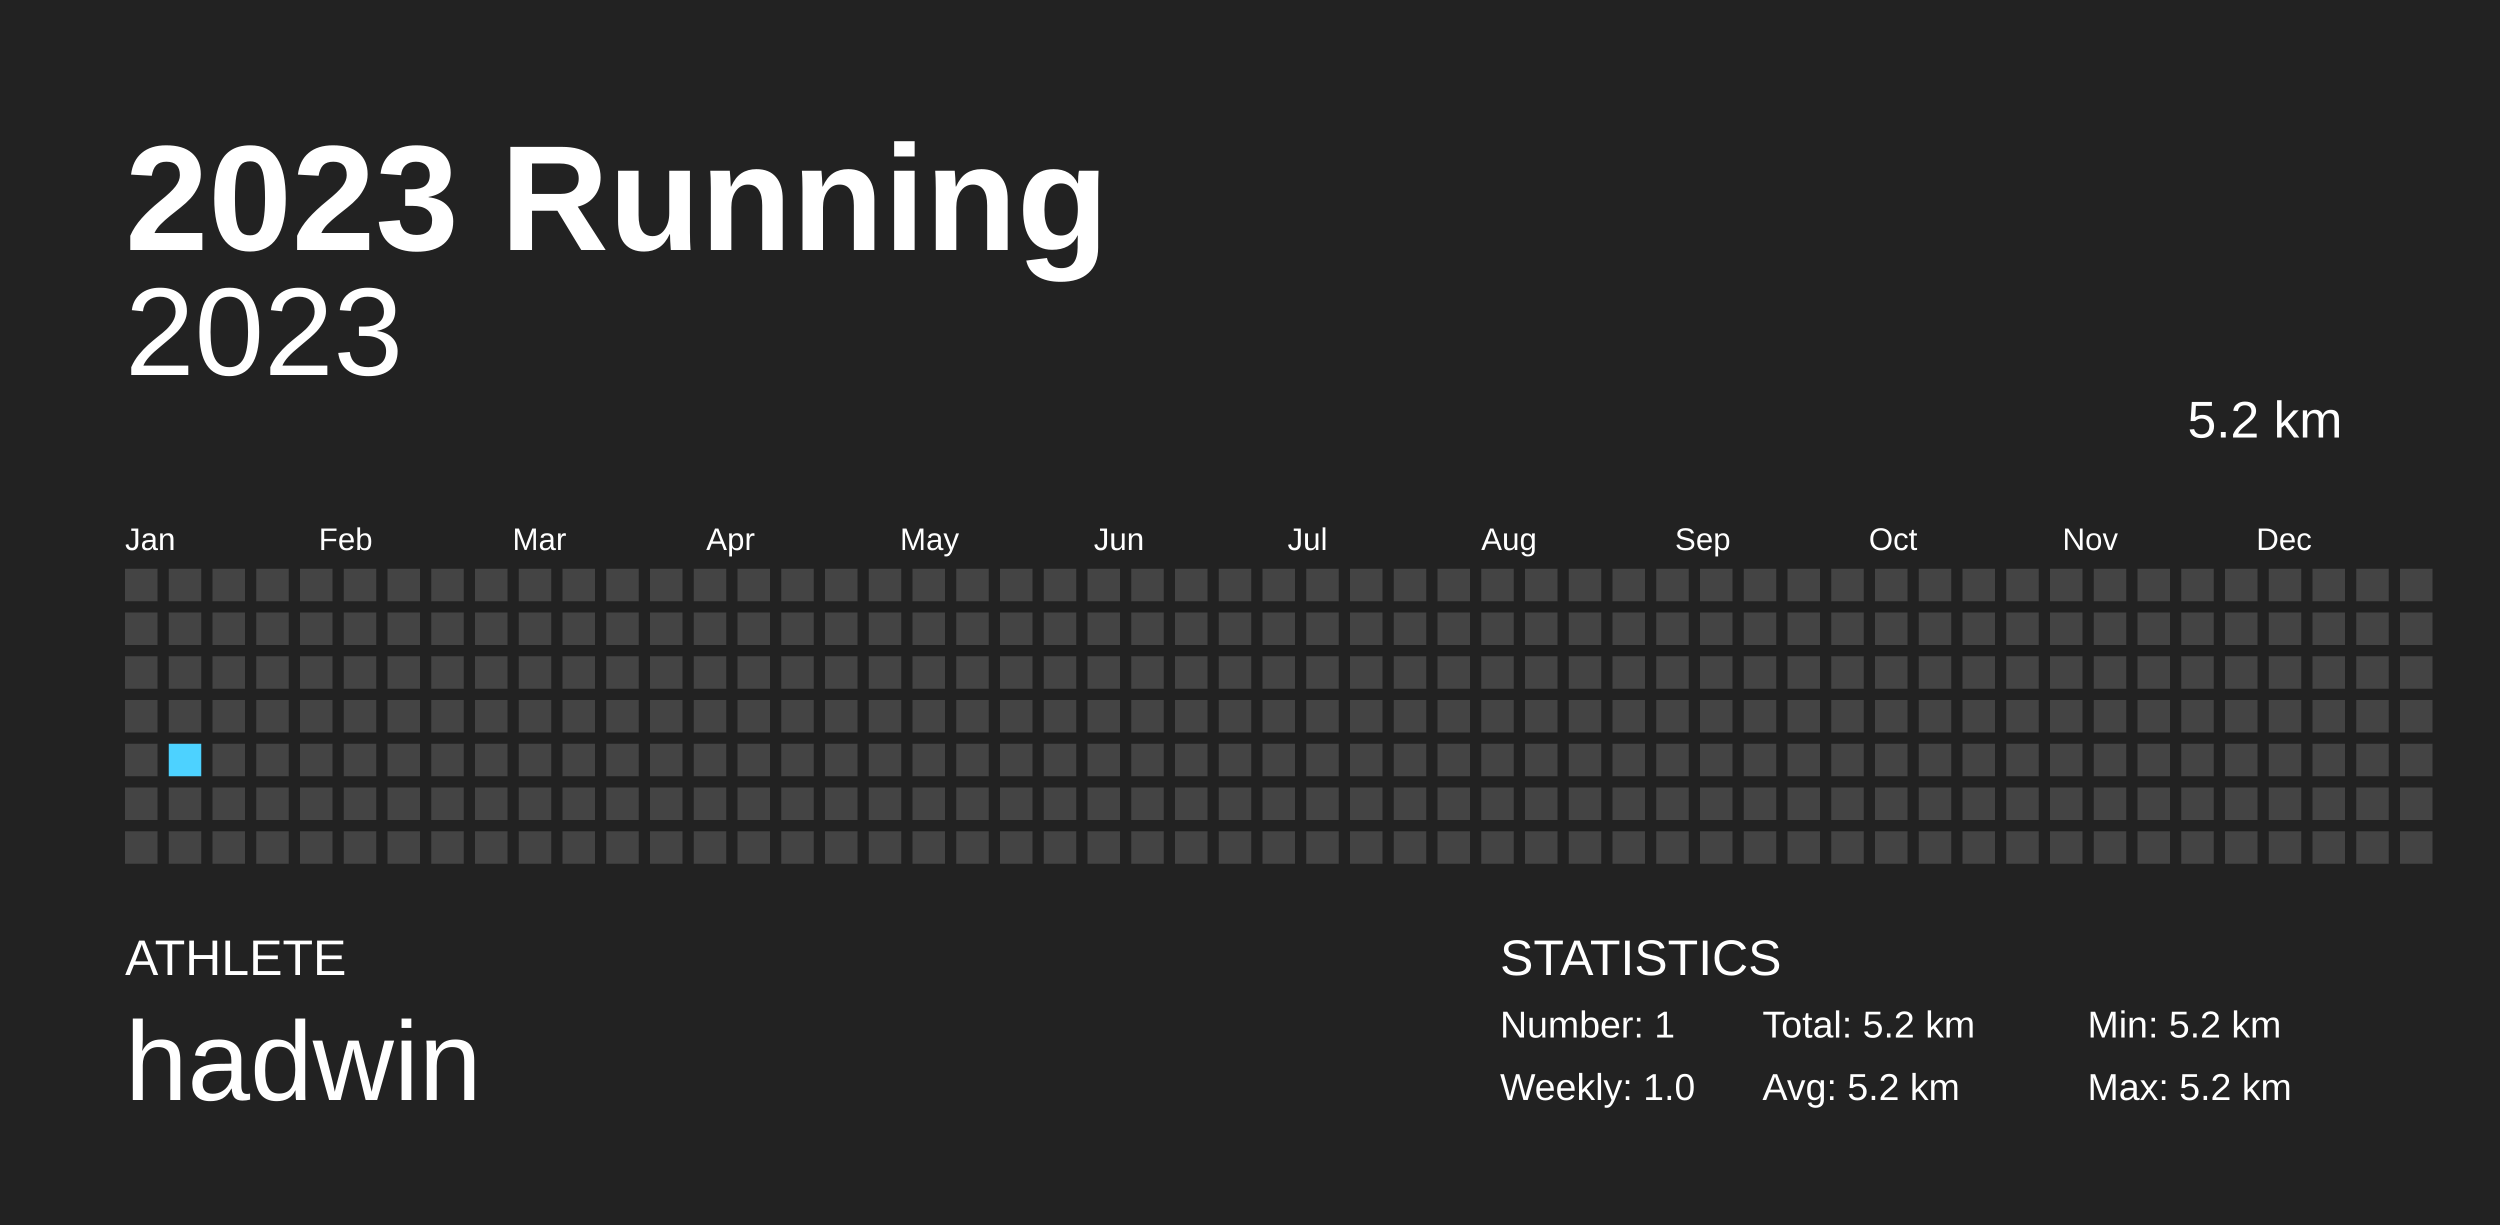
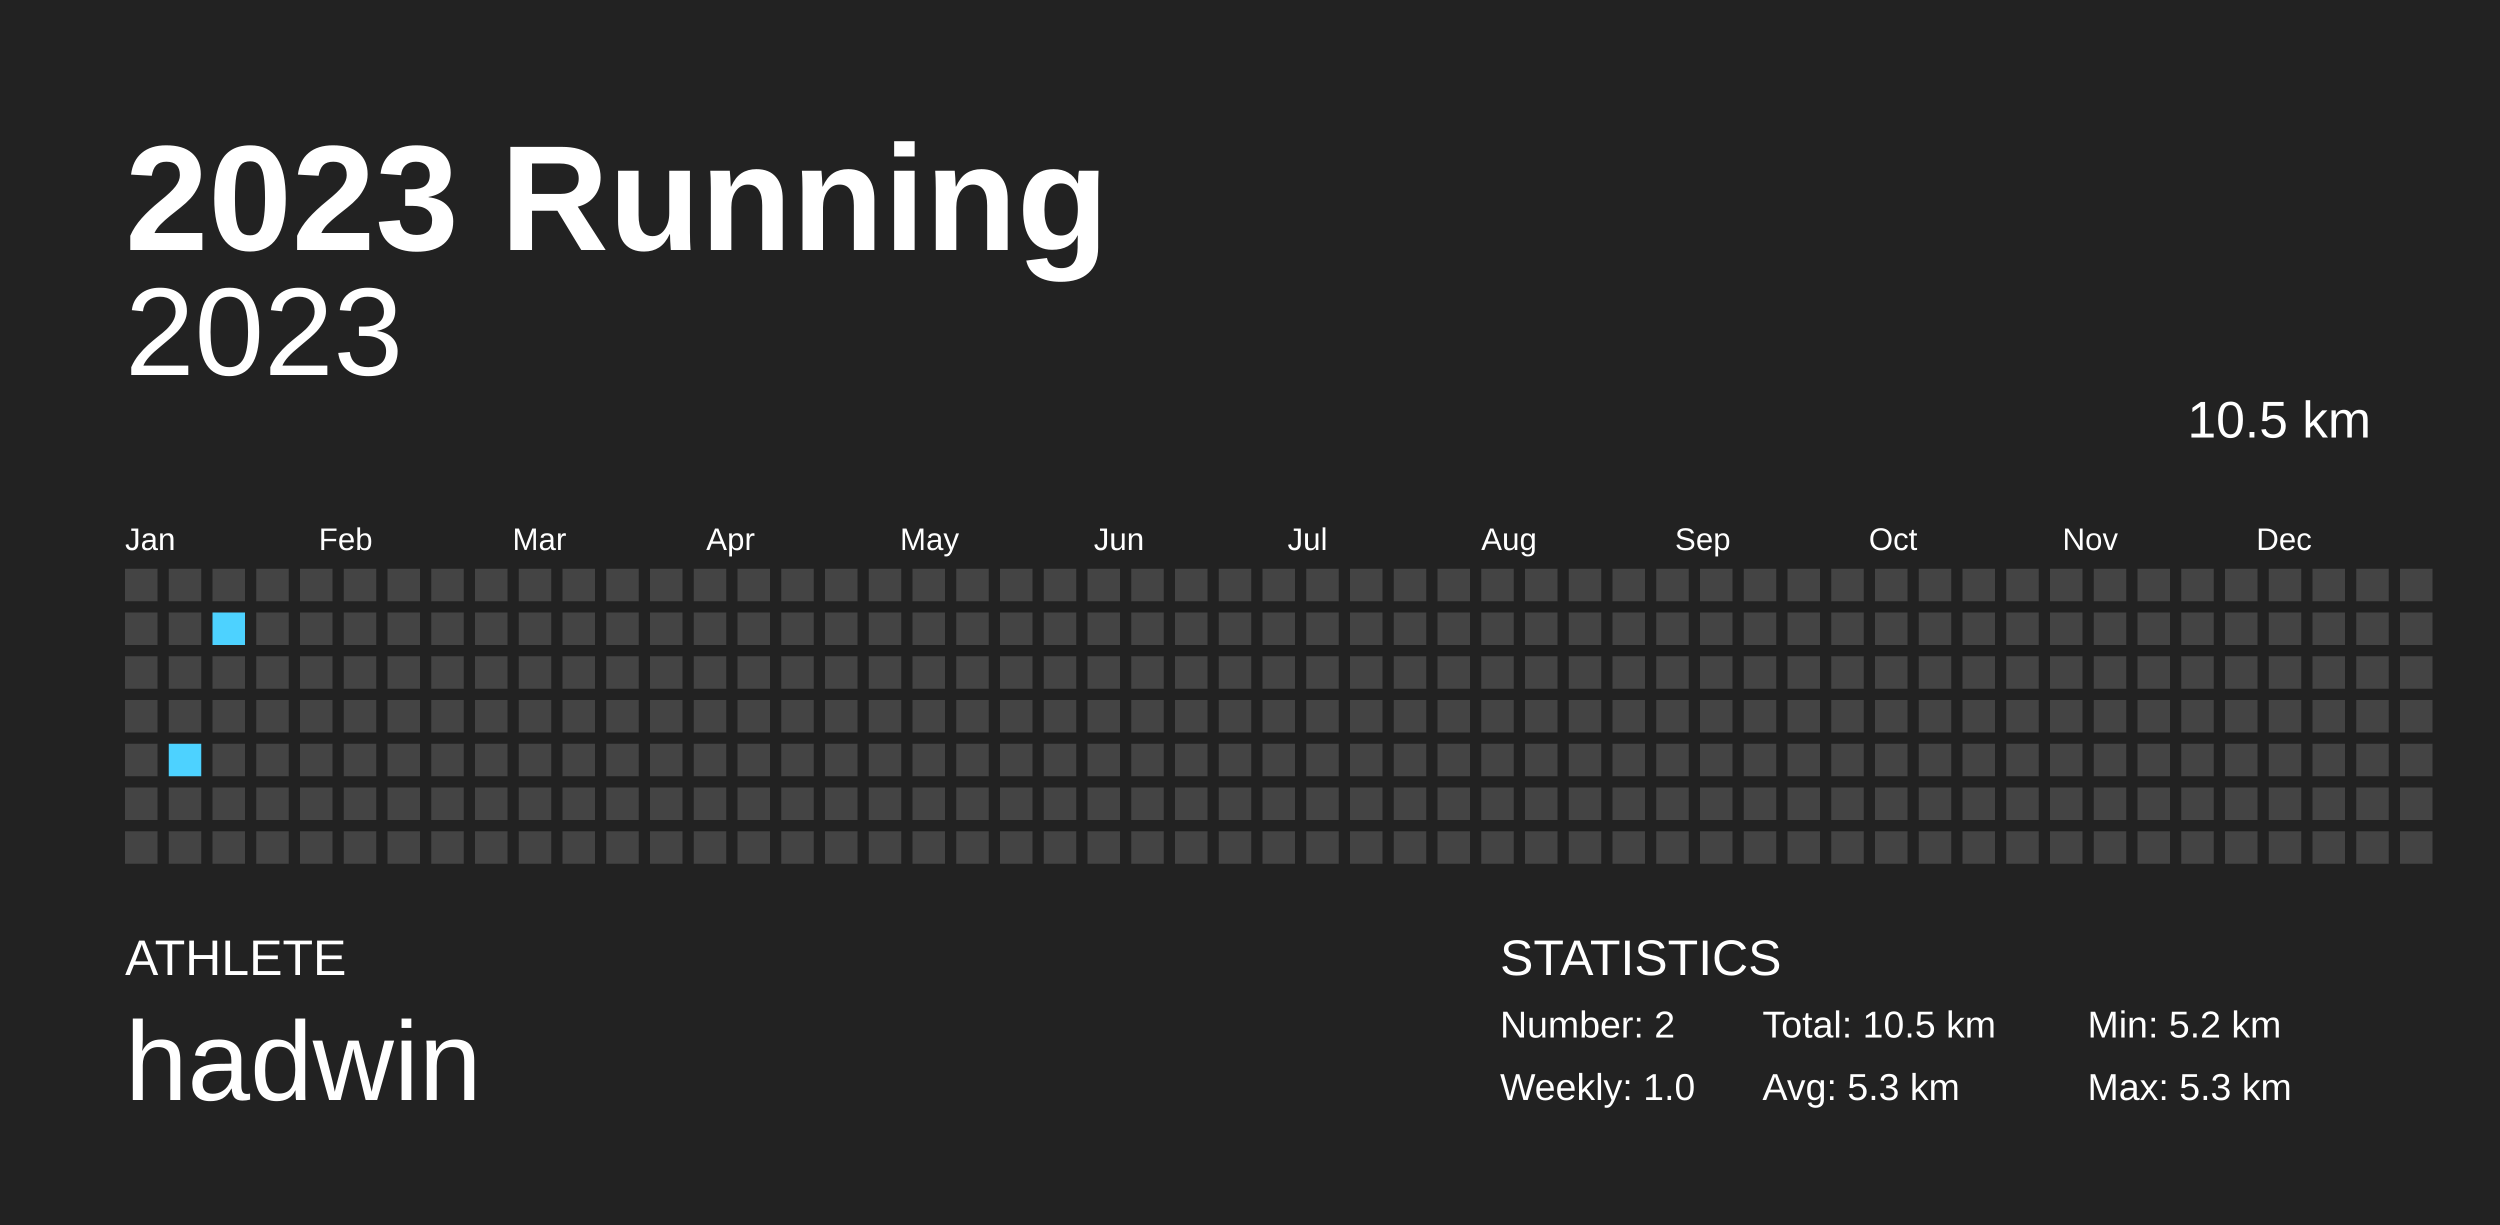
<svg xmlns="http://www.w3.org/2000/svg" baseProfile="full" height="98mm" version="1.1" viewBox="0,0,200,98" width="200mm">
  <defs />
  <rect fill="#222222" height="98" width="200" x="0" y="0" />
  <text fill="#FFFFFF" style="font-size:12px; font-family:Arial; font-weight:bold;" x="10" y="20">2023 Running</text>
  <text fill="#FFFFFF" style="font-size:4px; font-family:Arial" x="10" y="78">ATHLETE</text>
  <text fill="#FFFFFF" style="font-size:9px; font-family:Arial" x="10" y="88">hadwin</text>
  <text fill="#FFFFFF" style="font-size:4px; font-family:Arial" x="120" y="78">STATISTICS</text>
-   <text fill="#FFFFFF" style="font-size:3px; font-family:Arial" x="120" y="83">Number: 1</text>
+   <text fill="#FFFFFF" style="font-size:3px; font-family:Arial" x="120" y="83">Number: 2</text>
  <text fill="#FFFFFF" style="font-size:3px; font-family:Arial" x="120" y="88">Weekly: 1.0</text>
-   <text fill="#FFFFFF" style="font-size:3px; font-family:Arial" x="141" y="83">Total: 5.2 km</text>
-   <text fill="#FFFFFF" style="font-size:3px; font-family:Arial" x="141" y="88">Avg: 5.2 km</text>
+   <text fill="#FFFFFF" style="font-size:3px; font-family:Arial" x="141" y="83">Total: 10.5 km</text>
+   <text fill="#FFFFFF" style="font-size:3px; font-family:Arial" x="141" y="88">Avg: 5.3 km</text>
  <text fill="#FFFFFF" style="font-size:3px; font-family:Arial" x="167" y="83">Min: 5.2 km</text>
-   <text fill="#FFFFFF" style="font-size:3px; font-family:Arial" x="167" y="88">Max: 5.2 km</text>
+   <text fill="#FFFFFF" style="font-size:3px; font-family:Arial" x="167" y="88">Max: 5.3 km</text>
  <text alignment-baseline="hanging" fill="#FFFFFF" style="font-size:10.0px; font-family:Arial;" x="10" y="30">2023</text>
-   <text alignment-baseline="hanging" fill="#FFFFFF" style="font-size:4.125px; font-family:Arial;" x="175" y="35">5.2 km</text>
+   <text alignment-baseline="hanging" fill="#FFFFFF" style="font-size:4.125px; font-family:Arial;" x="175" y="35">10.5 km</text>
  <text fill="#FFFFFF" style="font-size:2.5px; font-family:Arial" x="10.0" y="44">Jan</text>
  <text fill="#FFFFFF" style="font-size:2.5px; font-family:Arial" x="25.5" y="44">Feb</text>
  <text fill="#FFFFFF" style="font-size:2.5px; font-family:Arial" x="41.0" y="44">Mar</text>
  <text fill="#FFFFFF" style="font-size:2.5px; font-family:Arial" x="56.5" y="44">Apr</text>
  <text fill="#FFFFFF" style="font-size:2.5px; font-family:Arial" x="72.0" y="44">May</text>
  <text fill="#FFFFFF" style="font-size:2.5px; font-family:Arial" x="87.5" y="44">Jun</text>
  <text fill="#FFFFFF" style="font-size:2.5px; font-family:Arial" x="103.0" y="44">Jul</text>
  <text fill="#FFFFFF" style="font-size:2.5px; font-family:Arial" x="118.5" y="44">Aug</text>
  <text fill="#FFFFFF" style="font-size:2.5px; font-family:Arial" x="134.0" y="44">Sep</text>
  <text fill="#FFFFFF" style="font-size:2.5px; font-family:Arial" x="149.5" y="44">Oct</text>
  <text fill="#FFFFFF" style="font-size:2.5px; font-family:Arial" x="165.0" y="44">Nov</text>
  <text fill="#FFFFFF" style="font-size:2.5px; font-family:Arial" x="180.5" y="44">Dec</text>
  <rect fill="#444444" height="2.6" width="2.6" x="10.0" y="45.5" />
  <rect fill="#444444" height="2.6" width="2.6" x="10.0" y="49.0" />
  <rect fill="#444444" height="2.6" width="2.6" x="10.0" y="52.5" />
  <rect fill="#444444" height="2.6" width="2.6" x="10.0" y="56.0" />
  <rect fill="#444444" height="2.6" width="2.6" x="10.0" y="59.5" />
  <rect fill="#444444" height="2.6" width="2.6" x="10.0" y="63.0" />
  <rect fill="#444444" height="2.6" width="2.6" x="10.0" y="66.5" />
  <rect fill="#444444" height="2.6" width="2.6" x="13.5" y="45.5" />
  <rect fill="#444444" height="2.6" width="2.6" x="13.5" y="49.0" />
  <rect fill="#444444" height="2.6" width="2.6" x="13.5" y="52.5" />
  <rect fill="#444444" height="2.6" width="2.6" x="13.5" y="56.0" />
-   <rect fill="#4DD2FF" height="2.6" width="2.6" x="13.5" y="59.5" />
+   <rect fill="#4dd2ff" height="2.6" width="2.6" x="13.5" y="59.5" />
  <rect fill="#444444" height="2.6" width="2.6" x="13.5" y="63.0" />
  <rect fill="#444444" height="2.6" width="2.6" x="13.5" y="66.5" />
  <rect fill="#444444" height="2.6" width="2.6" x="17.0" y="45.5" />
-   <rect fill="#444444" height="2.6" width="2.6" x="17.0" y="49.0" />
+   <rect fill="#4dd2ff" height="2.6" width="2.6" x="17.0" y="49.0" />
  <rect fill="#444444" height="2.6" width="2.6" x="17.0" y="52.5" />
  <rect fill="#444444" height="2.6" width="2.6" x="17.0" y="56.0" />
  <rect fill="#444444" height="2.6" width="2.6" x="17.0" y="59.5" />
  <rect fill="#444444" height="2.6" width="2.6" x="17.0" y="63.0" />
  <rect fill="#444444" height="2.6" width="2.6" x="17.0" y="66.5" />
  <rect fill="#444444" height="2.6" width="2.6" x="20.5" y="45.5" />
  <rect fill="#444444" height="2.6" width="2.6" x="20.5" y="49.0" />
  <rect fill="#444444" height="2.6" width="2.6" x="20.5" y="52.5" />
  <rect fill="#444444" height="2.6" width="2.6" x="20.5" y="56.0" />
  <rect fill="#444444" height="2.6" width="2.6" x="20.5" y="59.5" />
  <rect fill="#444444" height="2.6" width="2.6" x="20.5" y="63.0" />
  <rect fill="#444444" height="2.6" width="2.6" x="20.5" y="66.5" />
  <rect fill="#444444" height="2.6" width="2.6" x="24.0" y="45.5" />
  <rect fill="#444444" height="2.6" width="2.6" x="24.0" y="49.0" />
  <rect fill="#444444" height="2.6" width="2.6" x="24.0" y="52.5" />
  <rect fill="#444444" height="2.6" width="2.6" x="24.0" y="56.0" />
  <rect fill="#444444" height="2.6" width="2.6" x="24.0" y="59.5" />
  <rect fill="#444444" height="2.6" width="2.6" x="24.0" y="63.0" />
  <rect fill="#444444" height="2.6" width="2.6" x="24.0" y="66.5" />
  <rect fill="#444444" height="2.6" width="2.6" x="27.5" y="45.5" />
  <rect fill="#444444" height="2.6" width="2.6" x="27.5" y="49.0" />
  <rect fill="#444444" height="2.6" width="2.6" x="27.5" y="52.5" />
  <rect fill="#444444" height="2.6" width="2.6" x="27.5" y="56.0" />
  <rect fill="#444444" height="2.6" width="2.6" x="27.5" y="59.5" />
  <rect fill="#444444" height="2.6" width="2.6" x="27.5" y="63.0" />
  <rect fill="#444444" height="2.6" width="2.6" x="27.5" y="66.5" />
  <rect fill="#444444" height="2.6" width="2.6" x="31.0" y="45.5" />
  <rect fill="#444444" height="2.6" width="2.6" x="31.0" y="49.0" />
  <rect fill="#444444" height="2.6" width="2.6" x="31.0" y="52.5" />
  <rect fill="#444444" height="2.6" width="2.6" x="31.0" y="56.0" />
  <rect fill="#444444" height="2.6" width="2.6" x="31.0" y="59.5" />
  <rect fill="#444444" height="2.6" width="2.6" x="31.0" y="63.0" />
  <rect fill="#444444" height="2.6" width="2.6" x="31.0" y="66.5" />
  <rect fill="#444444" height="2.6" width="2.6" x="34.5" y="45.5" />
  <rect fill="#444444" height="2.6" width="2.6" x="34.5" y="49.0" />
  <rect fill="#444444" height="2.6" width="2.6" x="34.5" y="52.5" />
  <rect fill="#444444" height="2.6" width="2.6" x="34.5" y="56.0" />
  <rect fill="#444444" height="2.6" width="2.6" x="34.5" y="59.5" />
  <rect fill="#444444" height="2.6" width="2.6" x="34.5" y="63.0" />
  <rect fill="#444444" height="2.6" width="2.6" x="34.5" y="66.5" />
  <rect fill="#444444" height="2.6" width="2.6" x="38.0" y="45.5" />
  <rect fill="#444444" height="2.6" width="2.6" x="38.0" y="49.0" />
  <rect fill="#444444" height="2.6" width="2.6" x="38.0" y="52.5" />
  <rect fill="#444444" height="2.6" width="2.6" x="38.0" y="56.0" />
  <rect fill="#444444" height="2.6" width="2.6" x="38.0" y="59.5" />
  <rect fill="#444444" height="2.6" width="2.6" x="38.0" y="63.0" />
  <rect fill="#444444" height="2.6" width="2.6" x="38.0" y="66.5" />
  <rect fill="#444444" height="2.6" width="2.6" x="41.5" y="45.5" />
  <rect fill="#444444" height="2.6" width="2.6" x="41.5" y="49.0" />
  <rect fill="#444444" height="2.6" width="2.6" x="41.5" y="52.5" />
  <rect fill="#444444" height="2.6" width="2.6" x="41.5" y="56.0" />
  <rect fill="#444444" height="2.6" width="2.6" x="41.5" y="59.5" />
  <rect fill="#444444" height="2.6" width="2.6" x="41.5" y="63.0" />
  <rect fill="#444444" height="2.6" width="2.6" x="41.5" y="66.5" />
  <rect fill="#444444" height="2.6" width="2.6" x="45.0" y="45.5" />
  <rect fill="#444444" height="2.6" width="2.6" x="45.0" y="49.0" />
  <rect fill="#444444" height="2.6" width="2.6" x="45.0" y="52.5" />
  <rect fill="#444444" height="2.6" width="2.6" x="45.0" y="56.0" />
  <rect fill="#444444" height="2.6" width="2.6" x="45.0" y="59.5" />
  <rect fill="#444444" height="2.6" width="2.6" x="45.0" y="63.0" />
  <rect fill="#444444" height="2.6" width="2.6" x="45.0" y="66.5" />
  <rect fill="#444444" height="2.6" width="2.6" x="48.5" y="45.5" />
  <rect fill="#444444" height="2.6" width="2.6" x="48.5" y="49.0" />
  <rect fill="#444444" height="2.6" width="2.6" x="48.5" y="52.5" />
  <rect fill="#444444" height="2.6" width="2.6" x="48.5" y="56.0" />
  <rect fill="#444444" height="2.6" width="2.6" x="48.5" y="59.5" />
  <rect fill="#444444" height="2.6" width="2.6" x="48.5" y="63.0" />
  <rect fill="#444444" height="2.6" width="2.6" x="48.5" y="66.5" />
  <rect fill="#444444" height="2.6" width="2.6" x="52.0" y="45.5" />
  <rect fill="#444444" height="2.6" width="2.6" x="52.0" y="49.0" />
  <rect fill="#444444" height="2.6" width="2.6" x="52.0" y="52.5" />
  <rect fill="#444444" height="2.6" width="2.6" x="52.0" y="56.0" />
  <rect fill="#444444" height="2.6" width="2.6" x="52.0" y="59.5" />
  <rect fill="#444444" height="2.6" width="2.6" x="52.0" y="63.0" />
  <rect fill="#444444" height="2.6" width="2.6" x="52.0" y="66.5" />
  <rect fill="#444444" height="2.6" width="2.6" x="55.5" y="45.5" />
  <rect fill="#444444" height="2.6" width="2.6" x="55.5" y="49.0" />
  <rect fill="#444444" height="2.6" width="2.6" x="55.5" y="52.5" />
  <rect fill="#444444" height="2.6" width="2.6" x="55.5" y="56.0" />
  <rect fill="#444444" height="2.6" width="2.6" x="55.5" y="59.5" />
  <rect fill="#444444" height="2.6" width="2.6" x="55.5" y="63.0" />
  <rect fill="#444444" height="2.6" width="2.6" x="55.5" y="66.5" />
  <rect fill="#444444" height="2.6" width="2.6" x="59.0" y="45.5" />
  <rect fill="#444444" height="2.6" width="2.6" x="59.0" y="49.0" />
  <rect fill="#444444" height="2.6" width="2.6" x="59.0" y="52.5" />
  <rect fill="#444444" height="2.6" width="2.6" x="59.0" y="56.0" />
  <rect fill="#444444" height="2.6" width="2.6" x="59.0" y="59.5" />
  <rect fill="#444444" height="2.6" width="2.6" x="59.0" y="63.0" />
  <rect fill="#444444" height="2.6" width="2.6" x="59.0" y="66.5" />
  <rect fill="#444444" height="2.6" width="2.6" x="62.5" y="45.5" />
  <rect fill="#444444" height="2.6" width="2.6" x="62.5" y="49.0" />
  <rect fill="#444444" height="2.6" width="2.6" x="62.5" y="52.5" />
  <rect fill="#444444" height="2.6" width="2.6" x="62.5" y="56.0" />
  <rect fill="#444444" height="2.6" width="2.6" x="62.5" y="59.5" />
  <rect fill="#444444" height="2.6" width="2.6" x="62.5" y="63.0" />
  <rect fill="#444444" height="2.6" width="2.6" x="62.5" y="66.5" />
  <rect fill="#444444" height="2.6" width="2.6" x="66.0" y="45.5" />
  <rect fill="#444444" height="2.6" width="2.6" x="66.0" y="49.0" />
  <rect fill="#444444" height="2.6" width="2.6" x="66.0" y="52.5" />
  <rect fill="#444444" height="2.6" width="2.6" x="66.0" y="56.0" />
  <rect fill="#444444" height="2.6" width="2.6" x="66.0" y="59.5" />
  <rect fill="#444444" height="2.6" width="2.6" x="66.0" y="63.0" />
  <rect fill="#444444" height="2.6" width="2.6" x="66.0" y="66.5" />
  <rect fill="#444444" height="2.6" width="2.6" x="69.5" y="45.5" />
  <rect fill="#444444" height="2.6" width="2.6" x="69.5" y="49.0" />
  <rect fill="#444444" height="2.6" width="2.6" x="69.5" y="52.5" />
  <rect fill="#444444" height="2.6" width="2.6" x="69.5" y="56.0" />
  <rect fill="#444444" height="2.6" width="2.6" x="69.5" y="59.5" />
  <rect fill="#444444" height="2.6" width="2.6" x="69.5" y="63.0" />
  <rect fill="#444444" height="2.6" width="2.6" x="69.5" y="66.5" />
  <rect fill="#444444" height="2.6" width="2.6" x="73.0" y="45.5" />
  <rect fill="#444444" height="2.6" width="2.6" x="73.0" y="49.0" />
  <rect fill="#444444" height="2.6" width="2.6" x="73.0" y="52.5" />
  <rect fill="#444444" height="2.6" width="2.6" x="73.0" y="56.0" />
  <rect fill="#444444" height="2.6" width="2.6" x="73.0" y="59.5" />
  <rect fill="#444444" height="2.6" width="2.6" x="73.0" y="63.0" />
  <rect fill="#444444" height="2.6" width="2.6" x="73.0" y="66.5" />
  <rect fill="#444444" height="2.6" width="2.6" x="76.5" y="45.5" />
  <rect fill="#444444" height="2.6" width="2.6" x="76.5" y="49.0" />
  <rect fill="#444444" height="2.6" width="2.6" x="76.5" y="52.5" />
  <rect fill="#444444" height="2.6" width="2.6" x="76.5" y="56.0" />
  <rect fill="#444444" height="2.6" width="2.6" x="76.5" y="59.5" />
  <rect fill="#444444" height="2.6" width="2.6" x="76.5" y="63.0" />
  <rect fill="#444444" height="2.6" width="2.6" x="76.5" y="66.5" />
  <rect fill="#444444" height="2.6" width="2.6" x="80.0" y="45.5" />
  <rect fill="#444444" height="2.6" width="2.6" x="80.0" y="49.0" />
  <rect fill="#444444" height="2.6" width="2.6" x="80.0" y="52.5" />
  <rect fill="#444444" height="2.6" width="2.6" x="80.0" y="56.0" />
  <rect fill="#444444" height="2.6" width="2.6" x="80.0" y="59.5" />
  <rect fill="#444444" height="2.6" width="2.6" x="80.0" y="63.0" />
  <rect fill="#444444" height="2.6" width="2.6" x="80.0" y="66.5" />
  <rect fill="#444444" height="2.6" width="2.6" x="83.5" y="45.5" />
  <rect fill="#444444" height="2.6" width="2.6" x="83.5" y="49.0" />
  <rect fill="#444444" height="2.6" width="2.6" x="83.5" y="52.5" />
  <rect fill="#444444" height="2.6" width="2.6" x="83.5" y="56.0" />
  <rect fill="#444444" height="2.6" width="2.6" x="83.5" y="59.5" />
  <rect fill="#444444" height="2.6" width="2.6" x="83.5" y="63.0" />
  <rect fill="#444444" height="2.6" width="2.6" x="83.5" y="66.5" />
  <rect fill="#444444" height="2.6" width="2.6" x="87.0" y="45.5" />
  <rect fill="#444444" height="2.6" width="2.6" x="87.0" y="49.0" />
  <rect fill="#444444" height="2.6" width="2.6" x="87.0" y="52.5" />
  <rect fill="#444444" height="2.6" width="2.6" x="87.0" y="56.0" />
  <rect fill="#444444" height="2.6" width="2.6" x="87.0" y="59.5" />
  <rect fill="#444444" height="2.6" width="2.6" x="87.0" y="63.0" />
  <rect fill="#444444" height="2.6" width="2.6" x="87.0" y="66.5" />
  <rect fill="#444444" height="2.6" width="2.6" x="90.5" y="45.5" />
  <rect fill="#444444" height="2.6" width="2.6" x="90.5" y="49.0" />
  <rect fill="#444444" height="2.6" width="2.6" x="90.5" y="52.5" />
  <rect fill="#444444" height="2.6" width="2.6" x="90.5" y="56.0" />
  <rect fill="#444444" height="2.6" width="2.6" x="90.5" y="59.5" />
  <rect fill="#444444" height="2.6" width="2.6" x="90.5" y="63.0" />
  <rect fill="#444444" height="2.6" width="2.6" x="90.5" y="66.5" />
  <rect fill="#444444" height="2.6" width="2.6" x="94.0" y="45.5" />
  <rect fill="#444444" height="2.6" width="2.6" x="94.0" y="49.0" />
  <rect fill="#444444" height="2.6" width="2.6" x="94.0" y="52.5" />
  <rect fill="#444444" height="2.6" width="2.6" x="94.0" y="56.0" />
  <rect fill="#444444" height="2.6" width="2.6" x="94.0" y="59.5" />
  <rect fill="#444444" height="2.6" width="2.6" x="94.0" y="63.0" />
  <rect fill="#444444" height="2.6" width="2.6" x="94.0" y="66.5" />
  <rect fill="#444444" height="2.6" width="2.6" x="97.5" y="45.5" />
  <rect fill="#444444" height="2.6" width="2.6" x="97.5" y="49.0" />
  <rect fill="#444444" height="2.6" width="2.6" x="97.5" y="52.5" />
  <rect fill="#444444" height="2.6" width="2.6" x="97.5" y="56.0" />
  <rect fill="#444444" height="2.6" width="2.6" x="97.5" y="59.5" />
  <rect fill="#444444" height="2.6" width="2.6" x="97.5" y="63.0" />
  <rect fill="#444444" height="2.6" width="2.6" x="97.5" y="66.5" />
  <rect fill="#444444" height="2.6" width="2.6" x="101.0" y="45.5" />
  <rect fill="#444444" height="2.6" width="2.6" x="101.0" y="49.0" />
  <rect fill="#444444" height="2.6" width="2.6" x="101.0" y="52.5" />
  <rect fill="#444444" height="2.6" width="2.6" x="101.0" y="56.0" />
  <rect fill="#444444" height="2.6" width="2.6" x="101.0" y="59.5" />
  <rect fill="#444444" height="2.6" width="2.6" x="101.0" y="63.0" />
  <rect fill="#444444" height="2.6" width="2.6" x="101.0" y="66.5" />
  <rect fill="#444444" height="2.6" width="2.6" x="104.5" y="45.5" />
  <rect fill="#444444" height="2.6" width="2.6" x="104.5" y="49.0" />
  <rect fill="#444444" height="2.6" width="2.6" x="104.5" y="52.5" />
  <rect fill="#444444" height="2.6" width="2.6" x="104.5" y="56.0" />
  <rect fill="#444444" height="2.6" width="2.6" x="104.5" y="59.5" />
  <rect fill="#444444" height="2.6" width="2.6" x="104.5" y="63.0" />
  <rect fill="#444444" height="2.6" width="2.6" x="104.5" y="66.5" />
  <rect fill="#444444" height="2.6" width="2.6" x="108.0" y="45.5" />
  <rect fill="#444444" height="2.6" width="2.6" x="108.0" y="49.0" />
  <rect fill="#444444" height="2.6" width="2.6" x="108.0" y="52.5" />
  <rect fill="#444444" height="2.6" width="2.6" x="108.0" y="56.0" />
  <rect fill="#444444" height="2.6" width="2.6" x="108.0" y="59.5" />
  <rect fill="#444444" height="2.6" width="2.6" x="108.0" y="63.0" />
  <rect fill="#444444" height="2.6" width="2.6" x="108.0" y="66.5" />
  <rect fill="#444444" height="2.6" width="2.6" x="111.5" y="45.5" />
  <rect fill="#444444" height="2.6" width="2.6" x="111.5" y="49.0" />
  <rect fill="#444444" height="2.6" width="2.6" x="111.5" y="52.5" />
  <rect fill="#444444" height="2.6" width="2.6" x="111.5" y="56.0" />
  <rect fill="#444444" height="2.6" width="2.6" x="111.5" y="59.5" />
  <rect fill="#444444" height="2.6" width="2.6" x="111.5" y="63.0" />
  <rect fill="#444444" height="2.6" width="2.6" x="111.5" y="66.5" />
  <rect fill="#444444" height="2.6" width="2.6" x="115.0" y="45.5" />
  <rect fill="#444444" height="2.6" width="2.6" x="115.0" y="49.0" />
  <rect fill="#444444" height="2.6" width="2.6" x="115.0" y="52.5" />
  <rect fill="#444444" height="2.6" width="2.6" x="115.0" y="56.0" />
  <rect fill="#444444" height="2.6" width="2.6" x="115.0" y="59.5" />
  <rect fill="#444444" height="2.6" width="2.6" x="115.0" y="63.0" />
  <rect fill="#444444" height="2.6" width="2.6" x="115.0" y="66.5" />
  <rect fill="#444444" height="2.6" width="2.6" x="118.5" y="45.5" />
  <rect fill="#444444" height="2.6" width="2.6" x="118.5" y="49.0" />
  <rect fill="#444444" height="2.6" width="2.6" x="118.5" y="52.5" />
  <rect fill="#444444" height="2.6" width="2.6" x="118.5" y="56.0" />
  <rect fill="#444444" height="2.6" width="2.6" x="118.5" y="59.5" />
  <rect fill="#444444" height="2.6" width="2.6" x="118.5" y="63.0" />
  <rect fill="#444444" height="2.6" width="2.6" x="118.5" y="66.5" />
  <rect fill="#444444" height="2.6" width="2.6" x="122.0" y="45.5" />
  <rect fill="#444444" height="2.6" width="2.6" x="122.0" y="49.0" />
  <rect fill="#444444" height="2.6" width="2.6" x="122.0" y="52.5" />
  <rect fill="#444444" height="2.6" width="2.6" x="122.0" y="56.0" />
  <rect fill="#444444" height="2.6" width="2.6" x="122.0" y="59.5" />
  <rect fill="#444444" height="2.6" width="2.6" x="122.0" y="63.0" />
  <rect fill="#444444" height="2.6" width="2.6" x="122.0" y="66.5" />
  <rect fill="#444444" height="2.6" width="2.6" x="125.5" y="45.5" />
  <rect fill="#444444" height="2.6" width="2.6" x="125.5" y="49.0" />
  <rect fill="#444444" height="2.6" width="2.6" x="125.5" y="52.5" />
  <rect fill="#444444" height="2.6" width="2.6" x="125.5" y="56.0" />
  <rect fill="#444444" height="2.6" width="2.6" x="125.5" y="59.5" />
  <rect fill="#444444" height="2.6" width="2.6" x="125.5" y="63.0" />
  <rect fill="#444444" height="2.6" width="2.6" x="125.5" y="66.5" />
  <rect fill="#444444" height="2.6" width="2.6" x="129.0" y="45.5" />
  <rect fill="#444444" height="2.6" width="2.6" x="129.0" y="49.0" />
  <rect fill="#444444" height="2.6" width="2.6" x="129.0" y="52.5" />
  <rect fill="#444444" height="2.6" width="2.6" x="129.0" y="56.0" />
  <rect fill="#444444" height="2.6" width="2.6" x="129.0" y="59.5" />
  <rect fill="#444444" height="2.6" width="2.6" x="129.0" y="63.0" />
  <rect fill="#444444" height="2.6" width="2.6" x="129.0" y="66.5" />
  <rect fill="#444444" height="2.6" width="2.6" x="132.5" y="45.5" />
  <rect fill="#444444" height="2.6" width="2.6" x="132.5" y="49.0" />
  <rect fill="#444444" height="2.6" width="2.6" x="132.5" y="52.5" />
  <rect fill="#444444" height="2.6" width="2.6" x="132.5" y="56.0" />
  <rect fill="#444444" height="2.6" width="2.6" x="132.5" y="59.5" />
  <rect fill="#444444" height="2.6" width="2.6" x="132.5" y="63.0" />
  <rect fill="#444444" height="2.6" width="2.6" x="132.5" y="66.5" />
  <rect fill="#444444" height="2.6" width="2.6" x="136.0" y="45.5" />
  <rect fill="#444444" height="2.6" width="2.6" x="136.0" y="49.0" />
  <rect fill="#444444" height="2.6" width="2.6" x="136.0" y="52.5" />
  <rect fill="#444444" height="2.6" width="2.6" x="136.0" y="56.0" />
  <rect fill="#444444" height="2.6" width="2.6" x="136.0" y="59.5" />
  <rect fill="#444444" height="2.6" width="2.6" x="136.0" y="63.0" />
  <rect fill="#444444" height="2.6" width="2.6" x="136.0" y="66.5" />
  <rect fill="#444444" height="2.6" width="2.6" x="139.5" y="45.5" />
  <rect fill="#444444" height="2.6" width="2.6" x="139.5" y="49.0" />
  <rect fill="#444444" height="2.6" width="2.6" x="139.5" y="52.5" />
  <rect fill="#444444" height="2.6" width="2.6" x="139.5" y="56.0" />
  <rect fill="#444444" height="2.6" width="2.6" x="139.5" y="59.5" />
  <rect fill="#444444" height="2.6" width="2.6" x="139.5" y="63.0" />
  <rect fill="#444444" height="2.6" width="2.6" x="139.5" y="66.5" />
  <rect fill="#444444" height="2.6" width="2.6" x="143.0" y="45.5" />
  <rect fill="#444444" height="2.6" width="2.6" x="143.0" y="49.0" />
  <rect fill="#444444" height="2.6" width="2.6" x="143.0" y="52.5" />
  <rect fill="#444444" height="2.6" width="2.6" x="143.0" y="56.0" />
  <rect fill="#444444" height="2.6" width="2.6" x="143.0" y="59.5" />
  <rect fill="#444444" height="2.6" width="2.6" x="143.0" y="63.0" />
  <rect fill="#444444" height="2.6" width="2.6" x="143.0" y="66.5" />
  <rect fill="#444444" height="2.6" width="2.6" x="146.5" y="45.5" />
  <rect fill="#444444" height="2.6" width="2.6" x="146.5" y="49.0" />
  <rect fill="#444444" height="2.6" width="2.6" x="146.5" y="52.5" />
  <rect fill="#444444" height="2.6" width="2.6" x="146.5" y="56.0" />
  <rect fill="#444444" height="2.6" width="2.6" x="146.5" y="59.5" />
  <rect fill="#444444" height="2.6" width="2.6" x="146.5" y="63.0" />
  <rect fill="#444444" height="2.6" width="2.6" x="146.5" y="66.5" />
  <rect fill="#444444" height="2.6" width="2.6" x="150.0" y="45.5" />
  <rect fill="#444444" height="2.6" width="2.6" x="150.0" y="49.0" />
  <rect fill="#444444" height="2.6" width="2.6" x="150.0" y="52.5" />
  <rect fill="#444444" height="2.6" width="2.6" x="150.0" y="56.0" />
  <rect fill="#444444" height="2.6" width="2.6" x="150.0" y="59.5" />
  <rect fill="#444444" height="2.6" width="2.6" x="150.0" y="63.0" />
  <rect fill="#444444" height="2.6" width="2.6" x="150.0" y="66.5" />
  <rect fill="#444444" height="2.6" width="2.6" x="153.5" y="45.5" />
  <rect fill="#444444" height="2.6" width="2.6" x="153.5" y="49.0" />
  <rect fill="#444444" height="2.6" width="2.6" x="153.5" y="52.5" />
  <rect fill="#444444" height="2.6" width="2.6" x="153.5" y="56.0" />
  <rect fill="#444444" height="2.6" width="2.6" x="153.5" y="59.5" />
  <rect fill="#444444" height="2.6" width="2.6" x="153.5" y="63.0" />
  <rect fill="#444444" height="2.6" width="2.6" x="153.5" y="66.5" />
  <rect fill="#444444" height="2.6" width="2.6" x="157.0" y="45.5" />
  <rect fill="#444444" height="2.6" width="2.6" x="157.0" y="49.0" />
  <rect fill="#444444" height="2.6" width="2.6" x="157.0" y="52.5" />
  <rect fill="#444444" height="2.6" width="2.6" x="157.0" y="56.0" />
  <rect fill="#444444" height="2.6" width="2.6" x="157.0" y="59.5" />
  <rect fill="#444444" height="2.6" width="2.6" x="157.0" y="63.0" />
  <rect fill="#444444" height="2.6" width="2.6" x="157.0" y="66.5" />
  <rect fill="#444444" height="2.6" width="2.6" x="160.5" y="45.5" />
  <rect fill="#444444" height="2.6" width="2.6" x="160.5" y="49.0" />
  <rect fill="#444444" height="2.6" width="2.6" x="160.5" y="52.5" />
  <rect fill="#444444" height="2.6" width="2.6" x="160.5" y="56.0" />
  <rect fill="#444444" height="2.6" width="2.6" x="160.5" y="59.5" />
  <rect fill="#444444" height="2.6" width="2.6" x="160.5" y="63.0" />
  <rect fill="#444444" height="2.6" width="2.6" x="160.5" y="66.5" />
  <rect fill="#444444" height="2.6" width="2.6" x="164.0" y="45.5" />
  <rect fill="#444444" height="2.6" width="2.6" x="164.0" y="49.0" />
  <rect fill="#444444" height="2.6" width="2.6" x="164.0" y="52.5" />
  <rect fill="#444444" height="2.6" width="2.6" x="164.0" y="56.0" />
  <rect fill="#444444" height="2.6" width="2.6" x="164.0" y="59.5" />
  <rect fill="#444444" height="2.6" width="2.6" x="164.0" y="63.0" />
  <rect fill="#444444" height="2.6" width="2.6" x="164.0" y="66.5" />
  <rect fill="#444444" height="2.6" width="2.6" x="167.5" y="45.5" />
  <rect fill="#444444" height="2.6" width="2.6" x="167.5" y="49.0" />
  <rect fill="#444444" height="2.6" width="2.6" x="167.5" y="52.5" />
  <rect fill="#444444" height="2.6" width="2.6" x="167.5" y="56.0" />
  <rect fill="#444444" height="2.6" width="2.6" x="167.5" y="59.5" />
  <rect fill="#444444" height="2.6" width="2.6" x="167.5" y="63.0" />
  <rect fill="#444444" height="2.6" width="2.6" x="167.5" y="66.5" />
  <rect fill="#444444" height="2.6" width="2.6" x="171.0" y="45.5" />
  <rect fill="#444444" height="2.6" width="2.6" x="171.0" y="49.0" />
  <rect fill="#444444" height="2.6" width="2.6" x="171.0" y="52.5" />
  <rect fill="#444444" height="2.6" width="2.6" x="171.0" y="56.0" />
  <rect fill="#444444" height="2.6" width="2.6" x="171.0" y="59.5" />
  <rect fill="#444444" height="2.6" width="2.6" x="171.0" y="63.0" />
  <rect fill="#444444" height="2.6" width="2.6" x="171.0" y="66.5" />
  <rect fill="#444444" height="2.6" width="2.6" x="174.5" y="45.5" />
  <rect fill="#444444" height="2.6" width="2.6" x="174.5" y="49.0" />
  <rect fill="#444444" height="2.6" width="2.6" x="174.5" y="52.5" />
  <rect fill="#444444" height="2.6" width="2.6" x="174.5" y="56.0" />
  <rect fill="#444444" height="2.6" width="2.6" x="174.5" y="59.5" />
  <rect fill="#444444" height="2.6" width="2.6" x="174.5" y="63.0" />
  <rect fill="#444444" height="2.6" width="2.6" x="174.5" y="66.5" />
  <rect fill="#444444" height="2.6" width="2.6" x="178.0" y="45.5" />
  <rect fill="#444444" height="2.6" width="2.6" x="178.0" y="49.0" />
  <rect fill="#444444" height="2.6" width="2.6" x="178.0" y="52.5" />
  <rect fill="#444444" height="2.6" width="2.6" x="178.0" y="56.0" />
  <rect fill="#444444" height="2.6" width="2.6" x="178.0" y="59.5" />
  <rect fill="#444444" height="2.6" width="2.6" x="178.0" y="63.0" />
  <rect fill="#444444" height="2.6" width="2.6" x="178.0" y="66.5" />
  <rect fill="#444444" height="2.6" width="2.6" x="181.5" y="45.5" />
  <rect fill="#444444" height="2.6" width="2.6" x="181.5" y="49.0" />
  <rect fill="#444444" height="2.6" width="2.6" x="181.5" y="52.5" />
  <rect fill="#444444" height="2.6" width="2.6" x="181.5" y="56.0" />
  <rect fill="#444444" height="2.6" width="2.6" x="181.5" y="59.5" />
  <rect fill="#444444" height="2.6" width="2.6" x="181.5" y="63.0" />
  <rect fill="#444444" height="2.6" width="2.6" x="181.5" y="66.5" />
  <rect fill="#444444" height="2.6" width="2.6" x="185.0" y="45.5" />
  <rect fill="#444444" height="2.6" width="2.6" x="185.0" y="49.0" />
  <rect fill="#444444" height="2.6" width="2.6" x="185.0" y="52.5" />
  <rect fill="#444444" height="2.6" width="2.6" x="185.0" y="56.0" />
  <rect fill="#444444" height="2.6" width="2.6" x="185.0" y="59.5" />
  <rect fill="#444444" height="2.6" width="2.6" x="185.0" y="63.0" />
  <rect fill="#444444" height="2.6" width="2.6" x="185.0" y="66.5" />
  <rect fill="#444444" height="2.6" width="2.6" x="188.5" y="45.5" />
  <rect fill="#444444" height="2.6" width="2.6" x="188.5" y="49.0" />
  <rect fill="#444444" height="2.6" width="2.6" x="188.5" y="52.5" />
  <rect fill="#444444" height="2.6" width="2.6" x="188.5" y="56.0" />
  <rect fill="#444444" height="2.6" width="2.6" x="188.5" y="59.5" />
  <rect fill="#444444" height="2.6" width="2.6" x="188.5" y="63.0" />
  <rect fill="#444444" height="2.6" width="2.6" x="188.5" y="66.5" />
  <rect fill="#444444" height="2.6" width="2.6" x="192.0" y="45.5" />
  <rect fill="#444444" height="2.6" width="2.6" x="192.0" y="49.0" />
  <rect fill="#444444" height="2.6" width="2.6" x="192.0" y="52.5" />
  <rect fill="#444444" height="2.6" width="2.6" x="192.0" y="56.0" />
  <rect fill="#444444" height="2.6" width="2.6" x="192.0" y="59.5" />
  <rect fill="#444444" height="2.6" width="2.6" x="192.0" y="63.0" />
  <rect fill="#444444" height="2.6" width="2.6" x="192.0" y="66.5" />
</svg>
